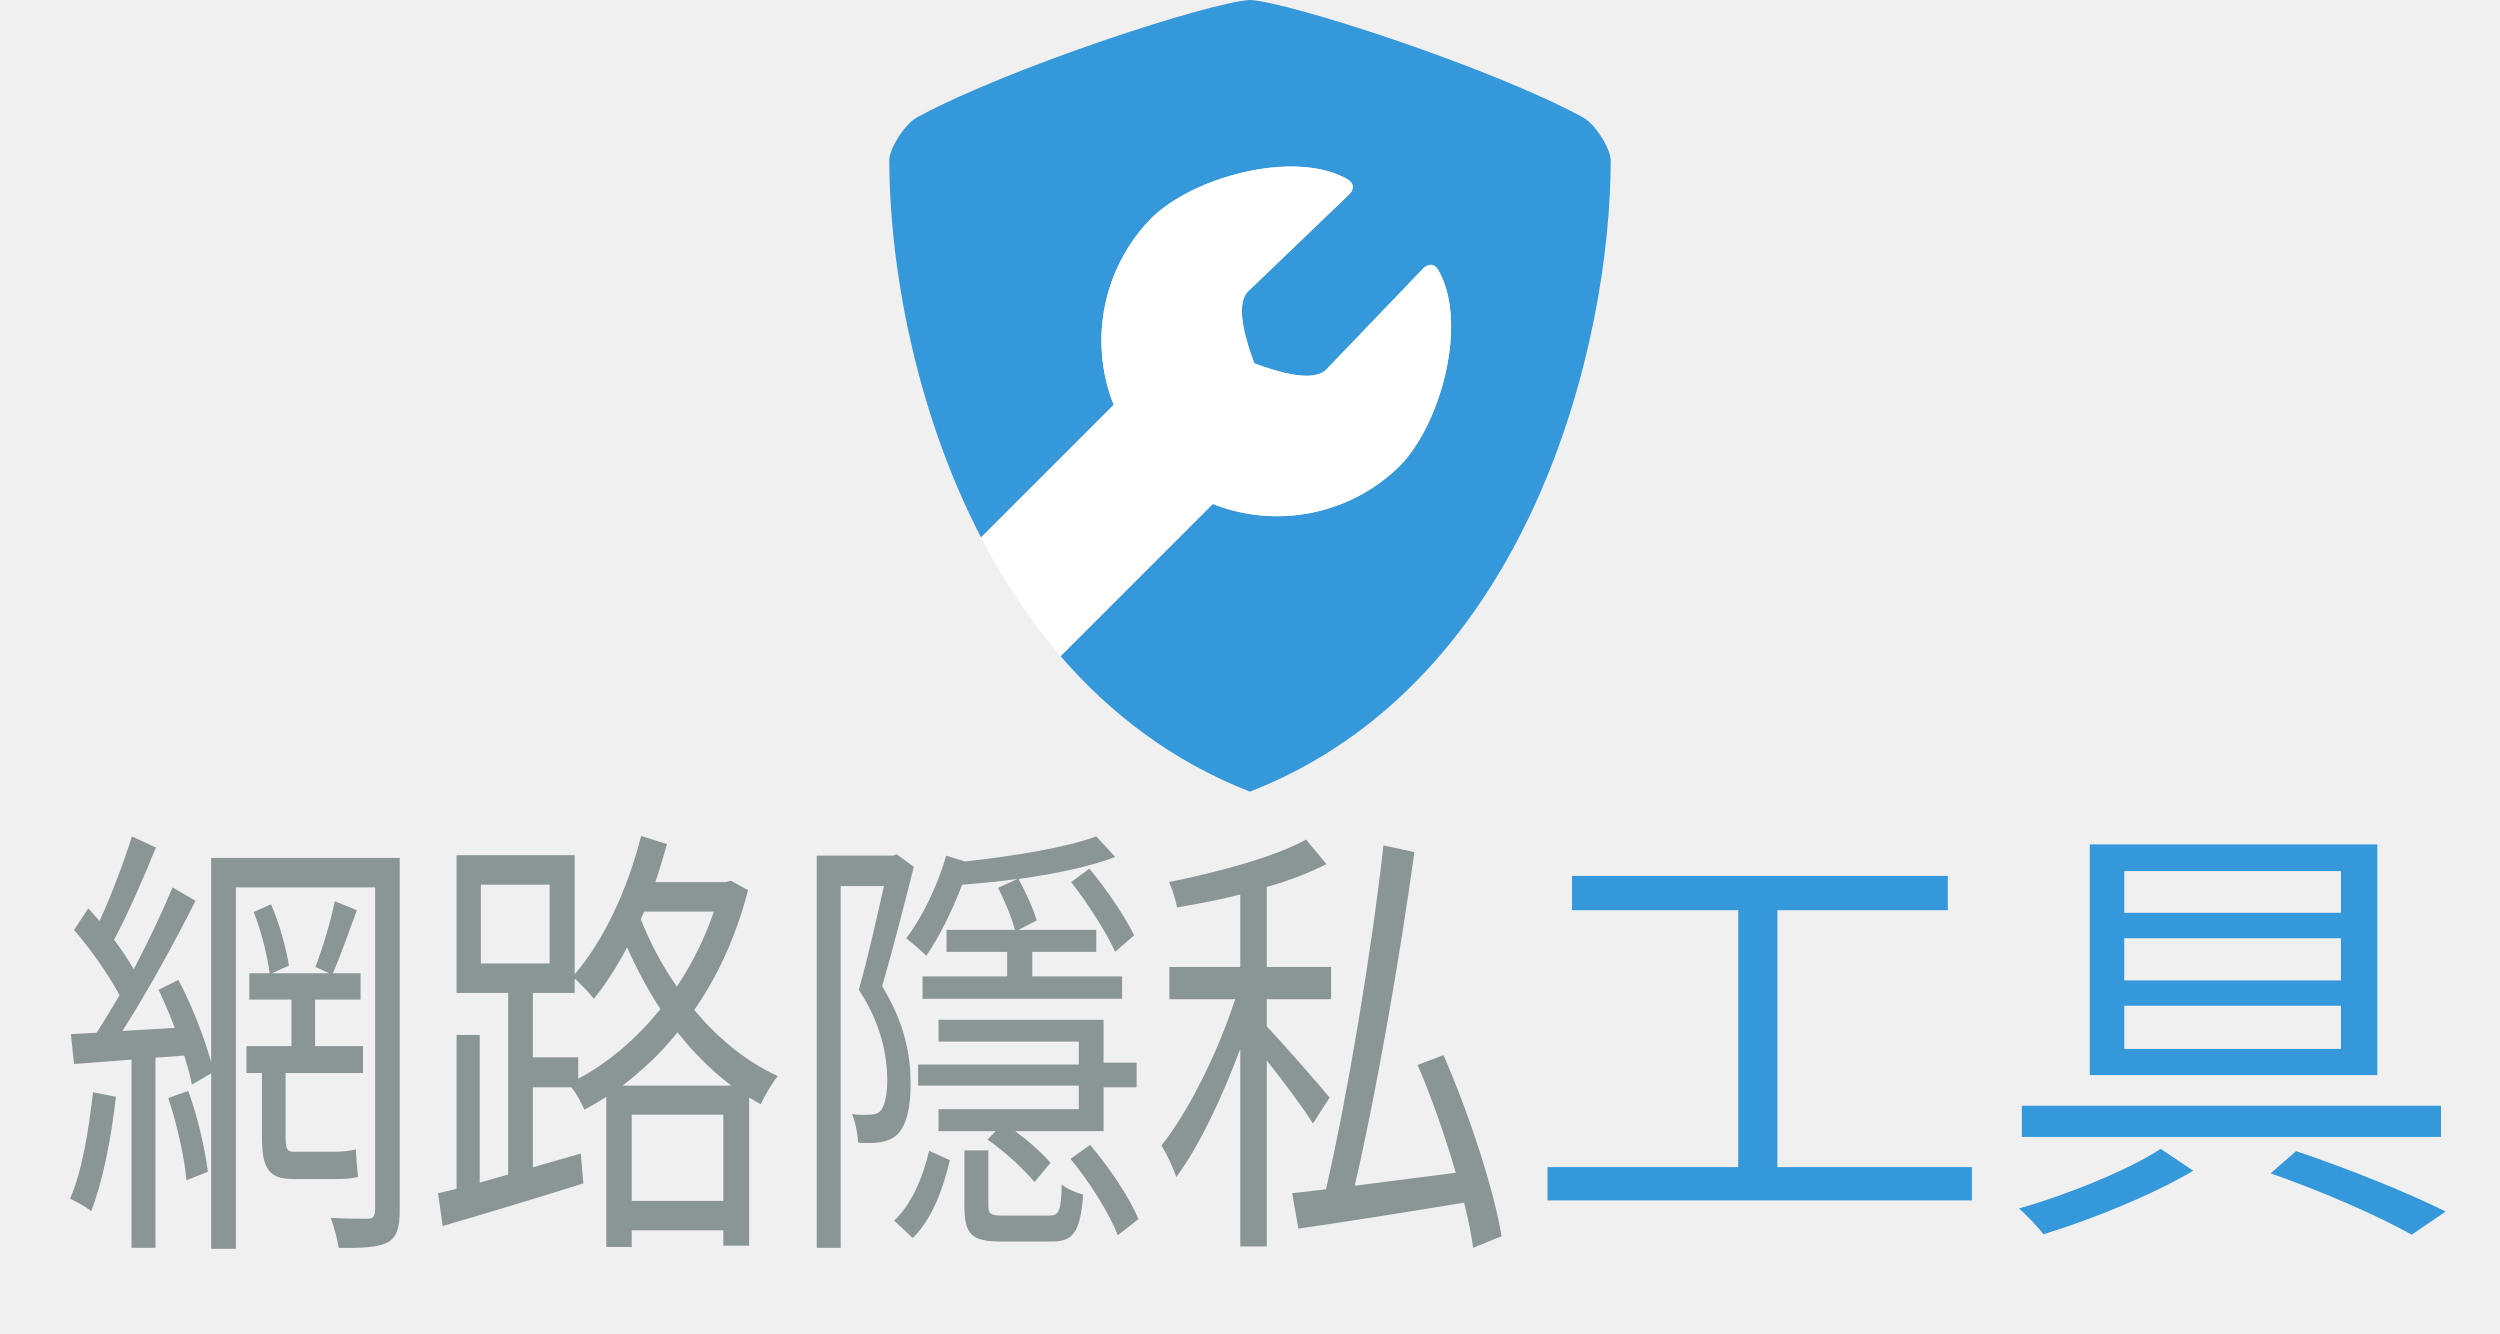
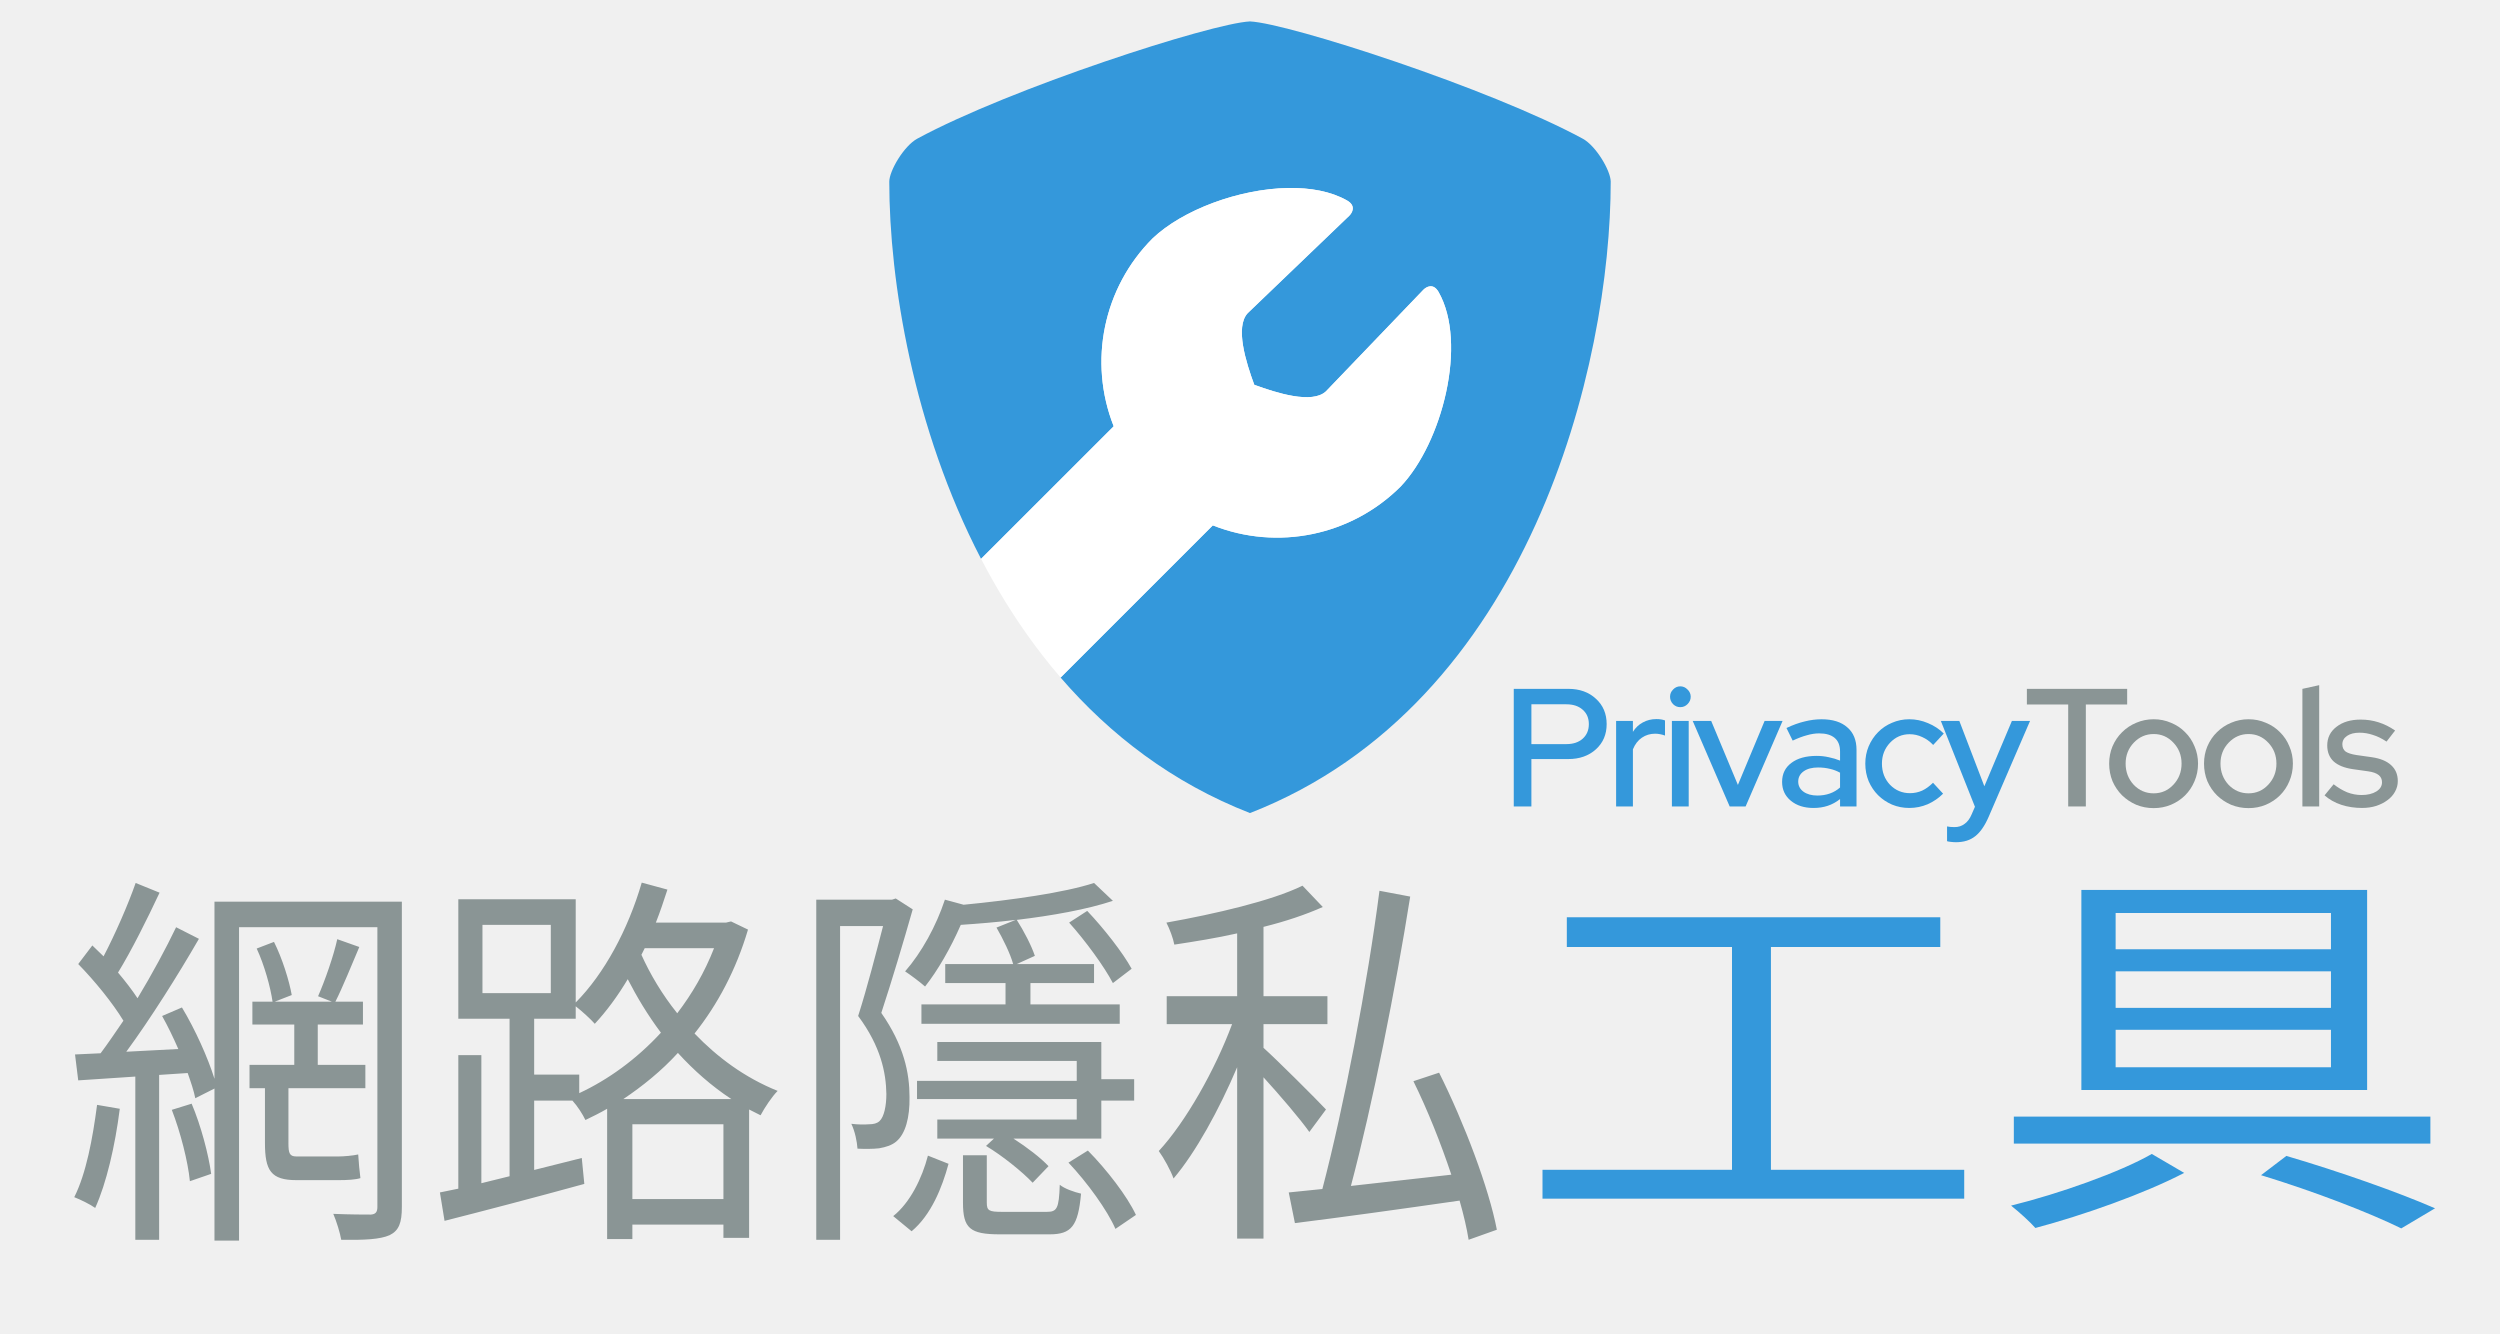
<svg xmlns="http://www.w3.org/2000/svg" width="1200" height="640" version="1.1" viewBox="0 0 317.5 169.33" id="svg46">
  <defs id="defs50" />
  <g transform="translate(0 -127.67)" id="g44">
    <g transform="matrix(1 0 0 1 112.9 -68.764)" id="g12">
-       <path d="m45.85 196.43c-4.949 0.24-30.479 8.509-42.251 14.888-1.694 0.918-3.553 4.071-3.562 5.454 0 12.656 3.047 31.326 11.656 47.913l16.845-16.837c-3.256-8.228-1.316-17.604 4.939-23.863 3.805-3.62 10.973-6.292 17.201-6.402 2.831-0.05 5.466 0.429 7.504 1.59 1.193 0.689 0.633 1.577 0.277 1.933l-12.901 12.374c-1.63 1.751-0.217 6.243 0.835 9.098 2.855 1.052 7.347 2.464 9.098 0.834l12.374-12.899c0.356-0.356 1.245-0.916 1.933 0.277 3.712 6.52 0.452 19.17-4.814 24.704-6.26 6.254-15.634 8.195-23.862 4.939l-19.329 19.325c6.285 7.281 14.195 13.367 24.054 17.213 35.648-13.908 45.813-57.085 45.813-80.199-0.01-1.383-1.868-4.537-3.562-5.454-11.772-6.379-37.301-14.647-42.25-14.888z" fill="#3498db" stroke-width=".868" id="path2" />
-       <g transform="matrix(1.542,-1.542,1.542,1.542,-206.27,74.459)" fill="#fff" id="g10">
-         <g transform="rotate(90,84.232,171.06)" fill="#fff" id="g8">
-           <g transform="translate(3.5487,90.195)" fill="#fff" id="g6">
-             <path transform="matrix(.24077 -.24077 .24077 .24077 -195.37 -625.87)" d="m-1131 2116.8c0.319 0.616 0.637 1.214 0.968 1.825 1.37 2.531 2.839 5.023 4.412 7.457 1.573 2.434 3.249 4.812 5.035 7.117 1.023 1.321 2.092 2.628 3.188 3.898l26.029-26.025c11.08 4.385 23.705 1.772 32.135-6.65 7.091-7.454 11.482-24.489 6.482-33.27-0.927-1.606-2.124-0.852-2.603-0.373l-16.664 17.371c-2.359 2.196-8.408 0.294-12.252-1.123-1.417-3.844-3.321-9.893-1.125-12.252l17.373-16.664c0.479-0.479 1.233-1.676-0.373-2.603-2.744-1.562-6.293-2.208-10.105-2.141-8.386 0.148-18.04 3.746-23.164 8.621-8.423 8.43-11.036 21.057-6.65 32.137z" fill="#fff" stroke-width=".678" id="path4" />
+       <path d="m 45.85,199.152 c -4.949,0.24 -30.479,8.509 -42.251,14.888 -1.694,0.918 -3.553,4.071 -3.561,5.454 0,12.656 3.047,31.326 11.656,47.913 l 16.845,-16.837 c -3.256,-8.228 -1.316,-17.604 4.939,-23.863 3.805,-3.62 10.973,-6.292 17.201,-6.402 2.831,-0.05 5.466,0.429 7.504,1.59 1.193,0.689 0.633,1.577 0.277,1.933 l -12.901,12.374 c -1.63,1.751 -0.217,6.243 0.835,9.098 2.855,1.052 7.347,2.464 9.098,0.834 l 12.374,-12.899 c 0.356,-0.356 1.245,-0.916 1.933,0.277 3.712,6.52 0.452,19.17 -4.814,24.704 -6.26,6.254 -15.634,8.195 -23.862,4.939 l -19.329,19.325 c 6.285,7.281 14.195,13.367 24.054,17.213 35.648,-13.908 45.813,-57.085 45.813,-80.199 -0.01,-1.383 -1.868,-4.537 -3.562,-5.454 -11.772,-6.379 -37.301,-14.647 -42.25,-14.888 z" id="path2" style="fill:#3498db;stroke-width:0.868" />
+       <g transform="matrix(1.542,-1.542,1.542,1.542,-206.27,74.459)" id="g10" fill="#fff">
+         <g transform="rotate(90,84.232,171.06)" id="g8" fill="#fff">
+           <g transform="translate(3.5487,90.195)" id="g6" fill="#fff">
+             <path d="m 42.864,156.985 c 0.225,0.071 0.446,0.139 0.673,0.206 0.939,0.28 1.893,0.526 2.858,0.733 0.965,0.207 1.941,0.376 2.926,0.501 0.564,0.072 1.137,0.129 1.706,0.171 l 9.63e-4,-12.533 c 3.724,-1.612 6.134,-5.281 6.136,-9.338 -0.087,-3.502 -3.132,-8.661 -6.45,-9.571 -0.61,-0.163 -0.717,0.306 -0.717,0.537 l 0.17,8.195 c -0.039,1.097 -1.954,2.095 -3.22,2.68 -1.267,-0.584 -3.181,-1.583 -3.221,-2.679 l 0.171,-8.195 c 0,-0.231 -0.107,-0.7 -0.717,-0.537 -1.037,0.284 -2.047,0.984 -2.948,1.918 -1.983,2.055 -3.442,5.245 -3.501,7.653 0.002,4.058 2.413,7.727 6.136,9.339 z" id="path4" style="fill:#ffffff;stroke-width:0.231" />
          </g>
        </g>
      </g>
    </g>
-     <g id="g72">
+     <g id="g72" transform="matrix(0.9937641,0,0,0.8672398,0.586436,36.96686)">
      <text xml:space="preserve" style="font-style:normal;font-weight:normal;font-size:51.207px;line-height:1.25;font-family:sans-serif;letter-spacing:0px;word-spacing:0px;fill:#8a9595;fill-opacity:1;stroke:none;stroke-width:1.28" x="8.543" y="253.879" id="text78" transform="scale(0.9015674,1.109179)">
        <tspan x="8.543" y="253.879" id="tspan76" style="stroke-width:1.28">
          <tspan x="8.543" y="253.879" style="font-style:normal;font-variant:normal;font-weight:normal;font-stretch:normal;font-family:'Microsoft YaHei';-inkscape-font-specification:'Microsoft YaHei';stroke-width:1.28" id="tspan74">網路隱私</tspan>
        </tspan>
      </text>
      <text transform="scale(1.030546,0.9703597)" id="text64" y="288.509" x="187.681" style="font-style:normal;font-weight:normal;font-size:58.168px;line-height:1.25;font-family:sans-serif;letter-spacing:0px;word-spacing:0px;fill:#3498db;fill-opacity:1;stroke:none;stroke-width:1.454" xml:space="preserve">
        <tspan style="font-style:normal;font-variant:normal;font-weight:normal;font-stretch:normal;font-family:'Microsoft YaHei';-inkscape-font-specification:'Microsoft YaHei';fill:#3498db;fill-opacity:1;stroke-width:1.454" y="288.509" x="187.681" id="tspan62">工具</tspan>
      </text>
    </g>
+     <g transform="matrix(0.2860157,0,0,0.2860157,159.2238,151.9235)" id="g368">
+       <g id="g310" style="fill:#3498db">
+         <path id="path296" style="font-variant-ligatures:normal;font-variant-caps:normal;font-variant-numeric:normal" d="m 115.46,273.28 v -52.215 h 24.168 q 7.609,0 12.308,4.401 4.774,4.326 4.774,11.264 0,6.863 -4.774,11.189 -4.774,4.326 -12.308,4.326 h -16.336 v 21.035 z m 23.348,-45.353 h -15.515 v 17.679 h 15.515 q 4.55,0 7.236,-2.387 2.76,-2.462 2.76,-6.49 0,-4.028 -2.76,-6.415 -2.685,-2.387 -7.236,-2.387 z" />
+         <path id="path298" style="font-variant-ligatures:normal;font-variant-caps:normal;font-variant-numeric:normal" d="m 160.91,273.28 v -37.968 h 7.459 v 4.849 q 1.716,-2.76 4.401,-4.177 2.685,-1.492 6.042,-1.492 1.194,0 2.089,0.149 0.895,0.149 1.716,0.448 v 6.713 q -1.044,-0.373 -2.163,-0.597 -1.119,-0.224 -2.238,-0.224 -3.282,0 -5.893,1.79 -2.536,1.716 -3.954,5.147 v 25.362 z" />
+         <path id="path300" style="font-variant-ligatures:normal;font-variant-caps:normal;font-variant-numeric:normal" d="m 189.41,229.2 q -1.865,0 -3.208,-1.343 -1.343,-1.417 -1.343,-3.282 0,-1.865 1.343,-3.208 1.343,-1.417 3.208,-1.417 1.865,0 3.208,1.417 1.417,1.343 1.417,3.208 0,1.865 -1.417,3.282 -1.343,1.343 -3.208,1.343 z m 3.73,6.117 v 37.968 h -7.459 v -37.968 z" />
+         <path id="path302" style="font-variant-ligatures:normal;font-variant-caps:normal;font-variant-numeric:normal" d="m 211.33,273.28 -16.411,-37.968 h 8.205 l 11.86,28.42 11.86,-28.42 h 7.981 l -16.411,37.968 z" />
+         <path id="path304" style="font-variant-ligatures:normal;font-variant-caps:normal;font-variant-numeric:normal" d="m 248.56,273.96 q -6.191,0 -10.07,-3.208 -3.879,-3.208 -3.879,-8.354 0,-5.371 4.103,-8.429 4.103,-3.133 11.264,-3.133 2.76,0 5.371,0.597 2.611,0.522 4.998,1.492 v -4.028 q 0,-4.028 -2.387,-6.042 -2.387,-2.014 -6.863,-2.014 -2.611,0 -5.445,0.821 -2.835,0.746 -6.34,2.387 l -2.76,-5.595 q 4.252,-2.014 8.056,-2.909 3.804,-0.97 7.534,-0.97 7.385,0 11.413,3.58 4.103,3.506 4.103,9.995 v 25.138 h -7.31 v -3.282 q -2.536,2.014 -5.445,2.984 -2.909,0.97 -6.34,0.97 z m -6.788,-11.711 q 0,2.76 2.312,4.476 2.387,1.716 6.191,1.716 2.984,0 5.52,-0.895 2.536,-0.895 4.55,-2.685 v -6.564 q -2.163,-1.194 -4.55,-1.716 -2.387,-0.597 -5.222,-0.597 -4.028,0 -6.415,1.716 -2.387,1.716 -2.387,4.55 z" />
+         <path id="path306" style="font-variant-ligatures:normal;font-variant-caps:normal;font-variant-numeric:normal" d="m 291.4,267.39 q 2.835,0 5.371,-1.119 2.536,-1.194 4.849,-3.506 l 4.476,4.849 q -2.984,2.984 -6.863,4.699 -3.879,1.641 -8.131,1.641 -4.103,0 -7.683,-1.492 -3.58,-1.567 -6.191,-4.177 -2.611,-2.611 -4.177,-6.191 -1.492,-3.655 -1.492,-7.832 0,-4.103 1.492,-7.683 1.567,-3.655 4.177,-6.266 2.611,-2.685 6.191,-4.177 3.58,-1.567 7.683,-1.567 4.252,0 8.28,1.716 4.028,1.641 7.012,4.625 l -4.699,5.072 q -2.163,-2.312 -4.849,-3.506 -2.685,-1.268 -5.595,-1.268 -5.147,0 -8.727,3.804 -3.58,3.804 -3.58,9.25 0,5.595 3.58,9.399 3.655,3.73 8.877,3.73 z" />
+         <path id="path308" style="font-variant-ligatures:normal;font-variant-caps:normal;font-variant-numeric:normal" d="m 318.75,276.86 1.492,-3.431 -15.142,-38.117 h 8.205 l 11.114,29.017 12.233,-29.017 h 8.056 l -18.35,42.518 q -2.611,6.042 -5.968,8.653 -3.357,2.685 -8.578,2.685 -1.194,0 -2.238,-0.149 -0.97,-0.075 -1.716,-0.298 v -6.564 q 0.746,0.149 1.492,0.224 0.821,0.075 1.865,0.075 2.536,0 4.401,-1.417 1.939,-1.343 3.133,-4.177 z" />
+       </g>
+       <g id="g322" style="fill:#8a9595">
+         <path id="path312" style="font-variant-ligatures:normal;font-variant-caps:normal;font-variant-numeric:normal" d="m 343.3,228.01 v -6.937 h 44.532 v 6.937 h -18.35 v 45.278 h -7.832 V 228.01 Z" />
+         <path id="path314" style="font-variant-ligatures:normal;font-variant-caps:normal;font-variant-numeric:normal" d="m 379.84,254.26 q 0,-4.103 1.492,-7.683 1.567,-3.655 4.252,-6.266 2.685,-2.685 6.266,-4.177 3.655,-1.567 7.758,-1.567 4.103,0 7.683,1.567 3.655,1.492 6.266,4.177 2.685,2.611 4.177,6.266 1.567,3.58 1.567,7.683 0,4.177 -1.567,7.832 -1.492,3.58 -4.177,6.266 -2.611,2.611 -6.266,4.177 -3.58,1.492 -7.683,1.492 -4.103,0 -7.758,-1.492 -3.58,-1.567 -6.266,-4.177 -2.685,-2.685 -4.252,-6.266 -1.492,-3.655 -1.492,-7.832 z m 19.767,13.203 q 5.147,0 8.727,-3.804 3.655,-3.879 3.655,-9.399 0,-5.52 -3.655,-9.324 -3.58,-3.804 -8.727,-3.804 -5.147,0 -8.802,3.804 -3.655,3.804 -3.655,9.324 0,5.52 3.58,9.399 3.655,3.804 8.877,3.804 z" />
+         <path id="path316" style="font-variant-ligatures:normal;font-variant-caps:normal;font-variant-numeric:normal" d="m 421.96,254.26 q 0,-4.103 1.492,-7.683 1.567,-3.655 4.252,-6.266 2.685,-2.685 6.266,-4.177 3.655,-1.567 7.758,-1.567 4.103,0 7.683,1.567 3.655,1.492 6.266,4.177 2.685,2.611 4.177,6.266 1.566,3.58 1.566,7.683 0,4.177 -1.566,7.832 -1.492,3.58 -4.177,6.266 -2.611,2.611 -6.266,4.177 -3.58,1.492 -7.683,1.492 -4.103,0 -7.758,-1.492 -3.58,-1.567 -6.266,-4.177 -2.685,-2.685 -4.252,-6.266 -1.492,-3.655 -1.492,-7.832 z m 19.767,13.203 q 5.147,0 8.727,-3.804 3.655,-3.879 3.655,-9.399 0,-5.52 -3.655,-9.324 -3.58,-3.804 -8.727,-3.804 -5.147,0 -8.802,3.804 -3.655,3.804 -3.655,9.324 0,5.52 3.58,9.399 3.655,3.804 8.877,3.804 z" />
+         <path id="path318" style="font-variant-ligatures:normal;font-variant-caps:normal;font-variant-numeric:normal" d="m 473.1,219.43 v 53.857 h -7.459 v -52.215 z" />
+         <path id="path320" style="font-variant-ligatures:normal;font-variant-caps:normal;font-variant-numeric:normal" d="m 475.48,268.36 4.028,-4.923 q 2.984,2.312 6.042,3.58 3.133,1.194 6.34,1.194 4.028,0 6.564,-1.567 2.536,-1.567 2.536,-4.103 0,-2.014 -1.492,-3.208 -1.492,-1.194 -4.625,-1.641 l -6.863,-0.97 q -5.595,-0.821 -8.504,-3.431 -2.835,-2.685 -2.835,-7.086 0,-5.147 4.103,-8.28 4.103,-3.208 10.741,-3.208 4.177,0 7.907,1.194 3.804,1.194 7.385,3.655 l -3.804,4.923 q -3.133,-2.089 -6.117,-2.984 -2.909,-0.97 -5.893,-0.97 -3.431,0 -5.52,1.417 -2.089,1.417 -2.089,3.73 0,2.089 1.417,3.208 1.492,1.044 4.849,1.567 l 6.863,0.97 q 5.595,0.821 8.504,3.506 2.984,2.685 2.984,7.086 0,2.536 -1.268,4.774 -1.194,2.163 -3.357,3.73 -2.089,1.567 -4.998,2.536 -2.909,0.895 -6.266,0.895 -4.923,0 -9.25,-1.417 -4.252,-1.417 -7.385,-4.177 z" />
+       </g>
+     </g>
  </g>
</svg>
